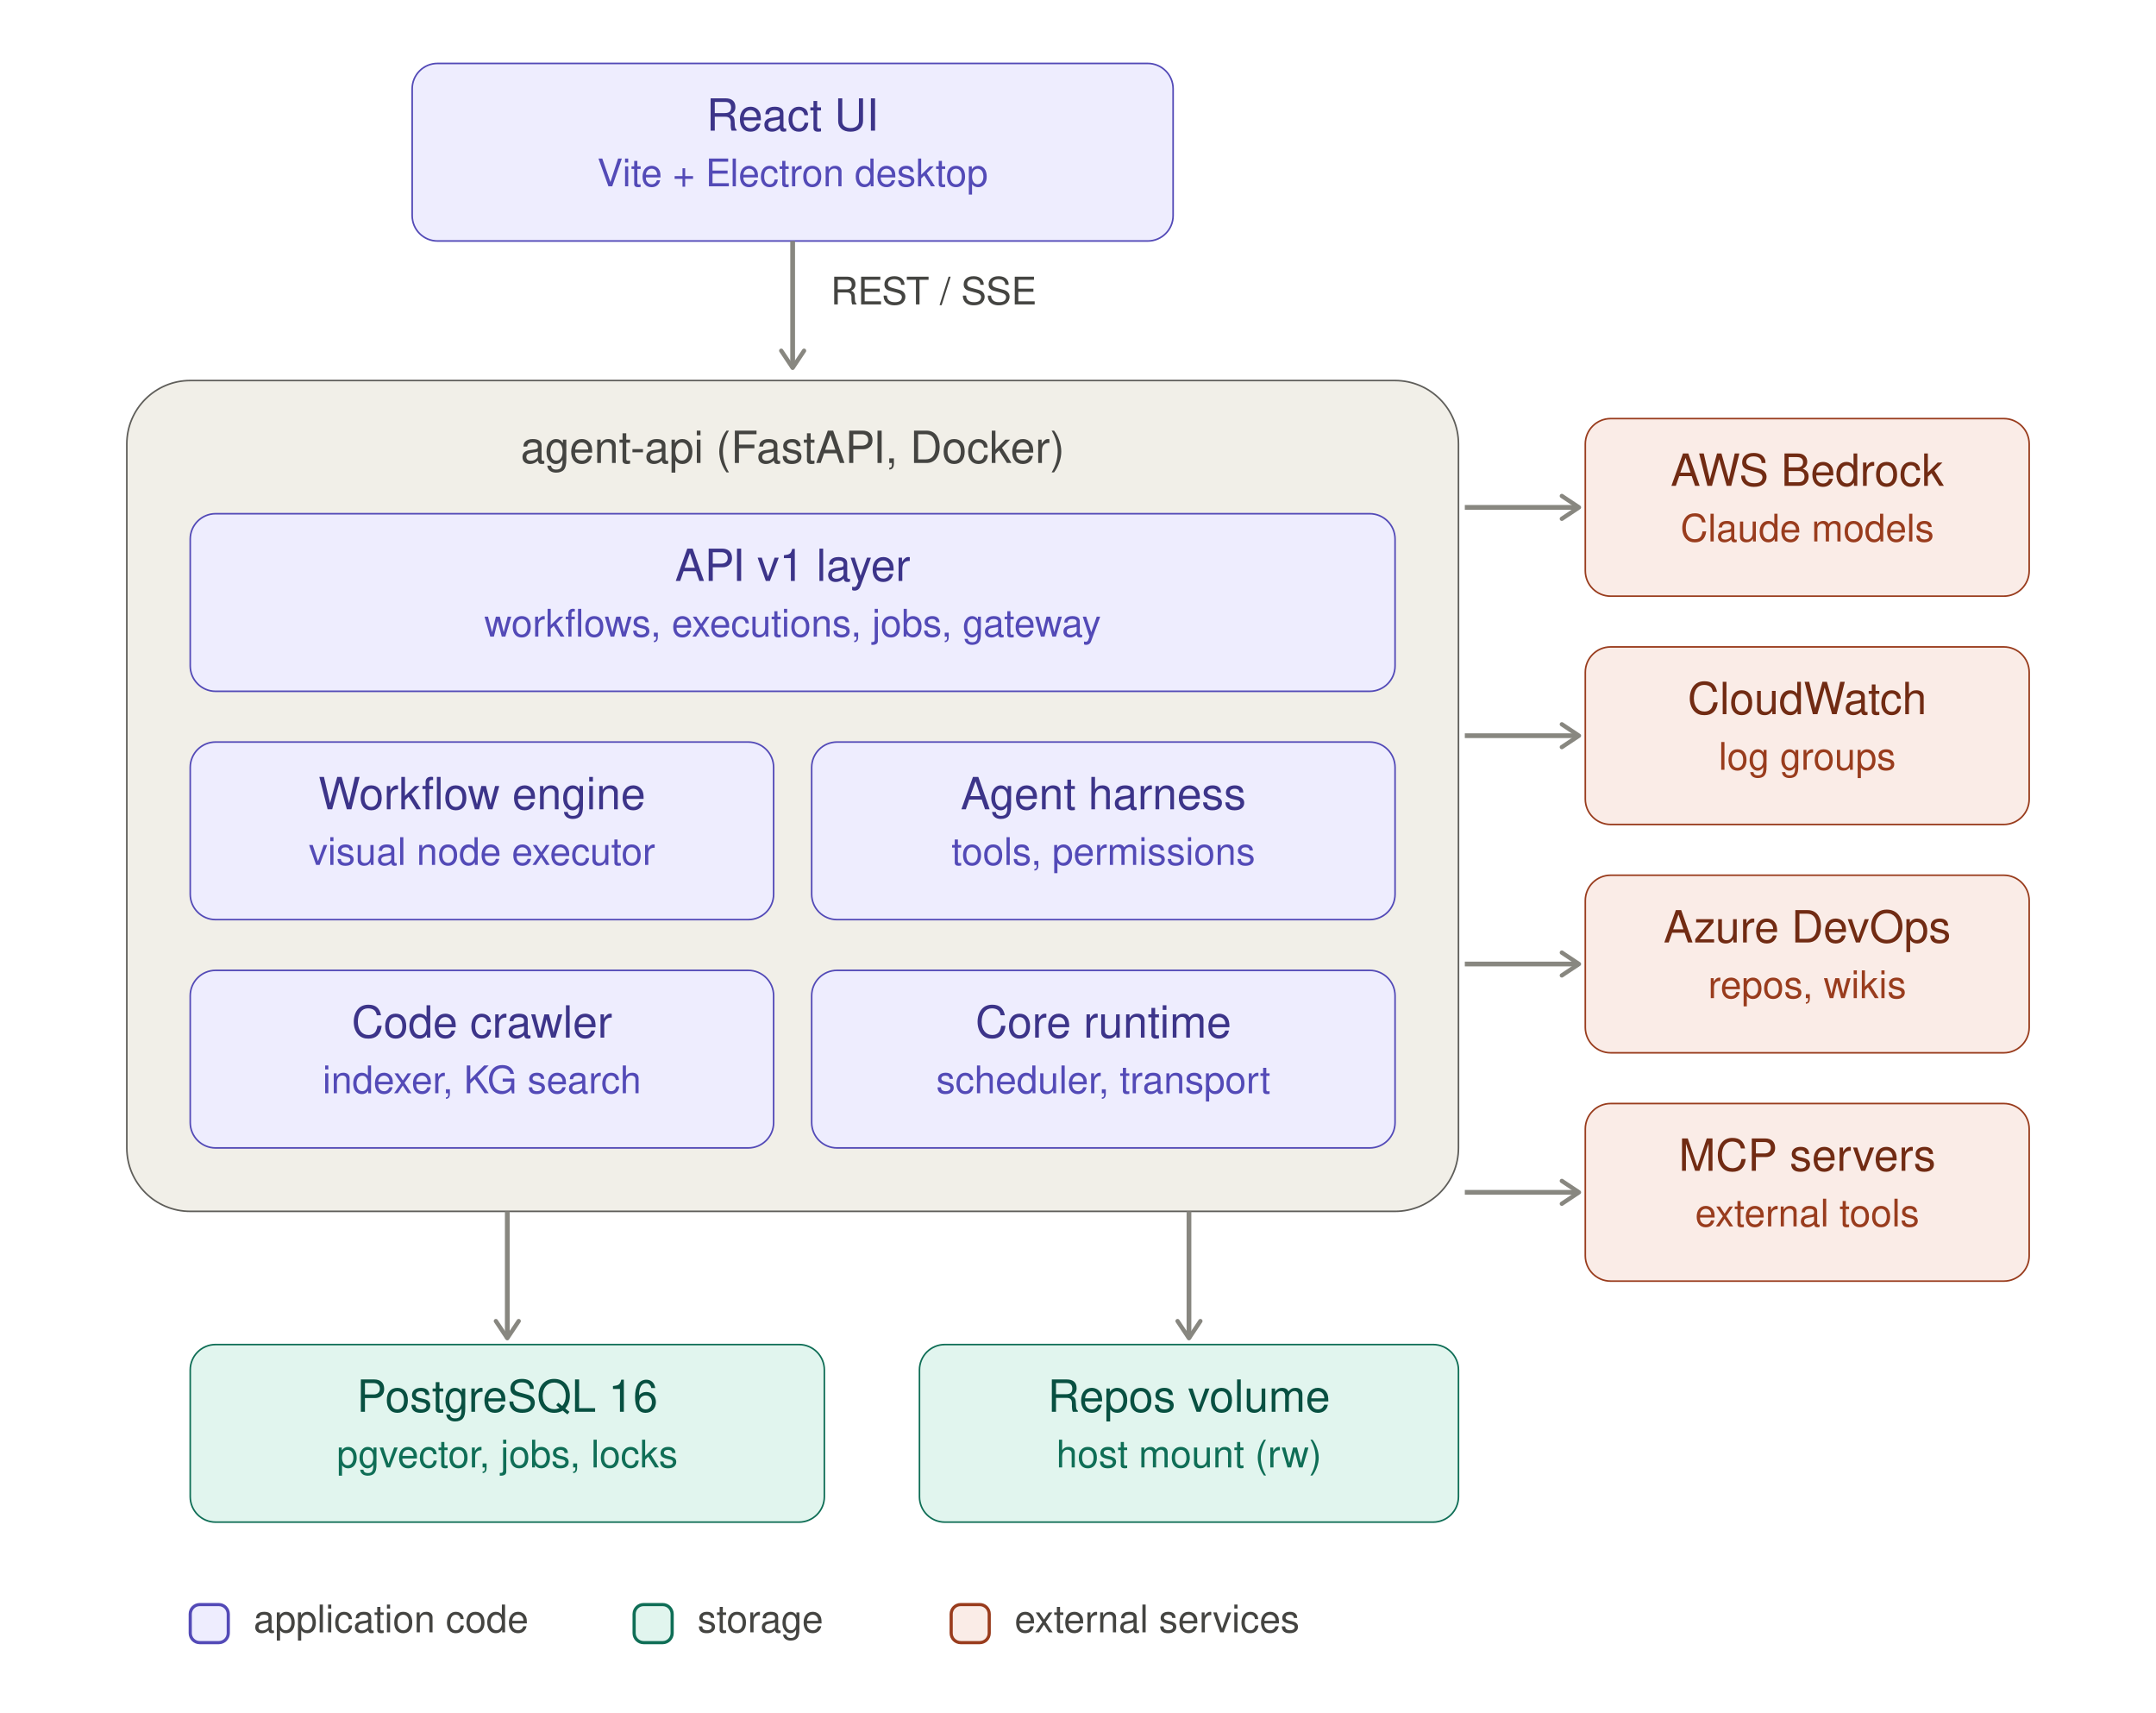
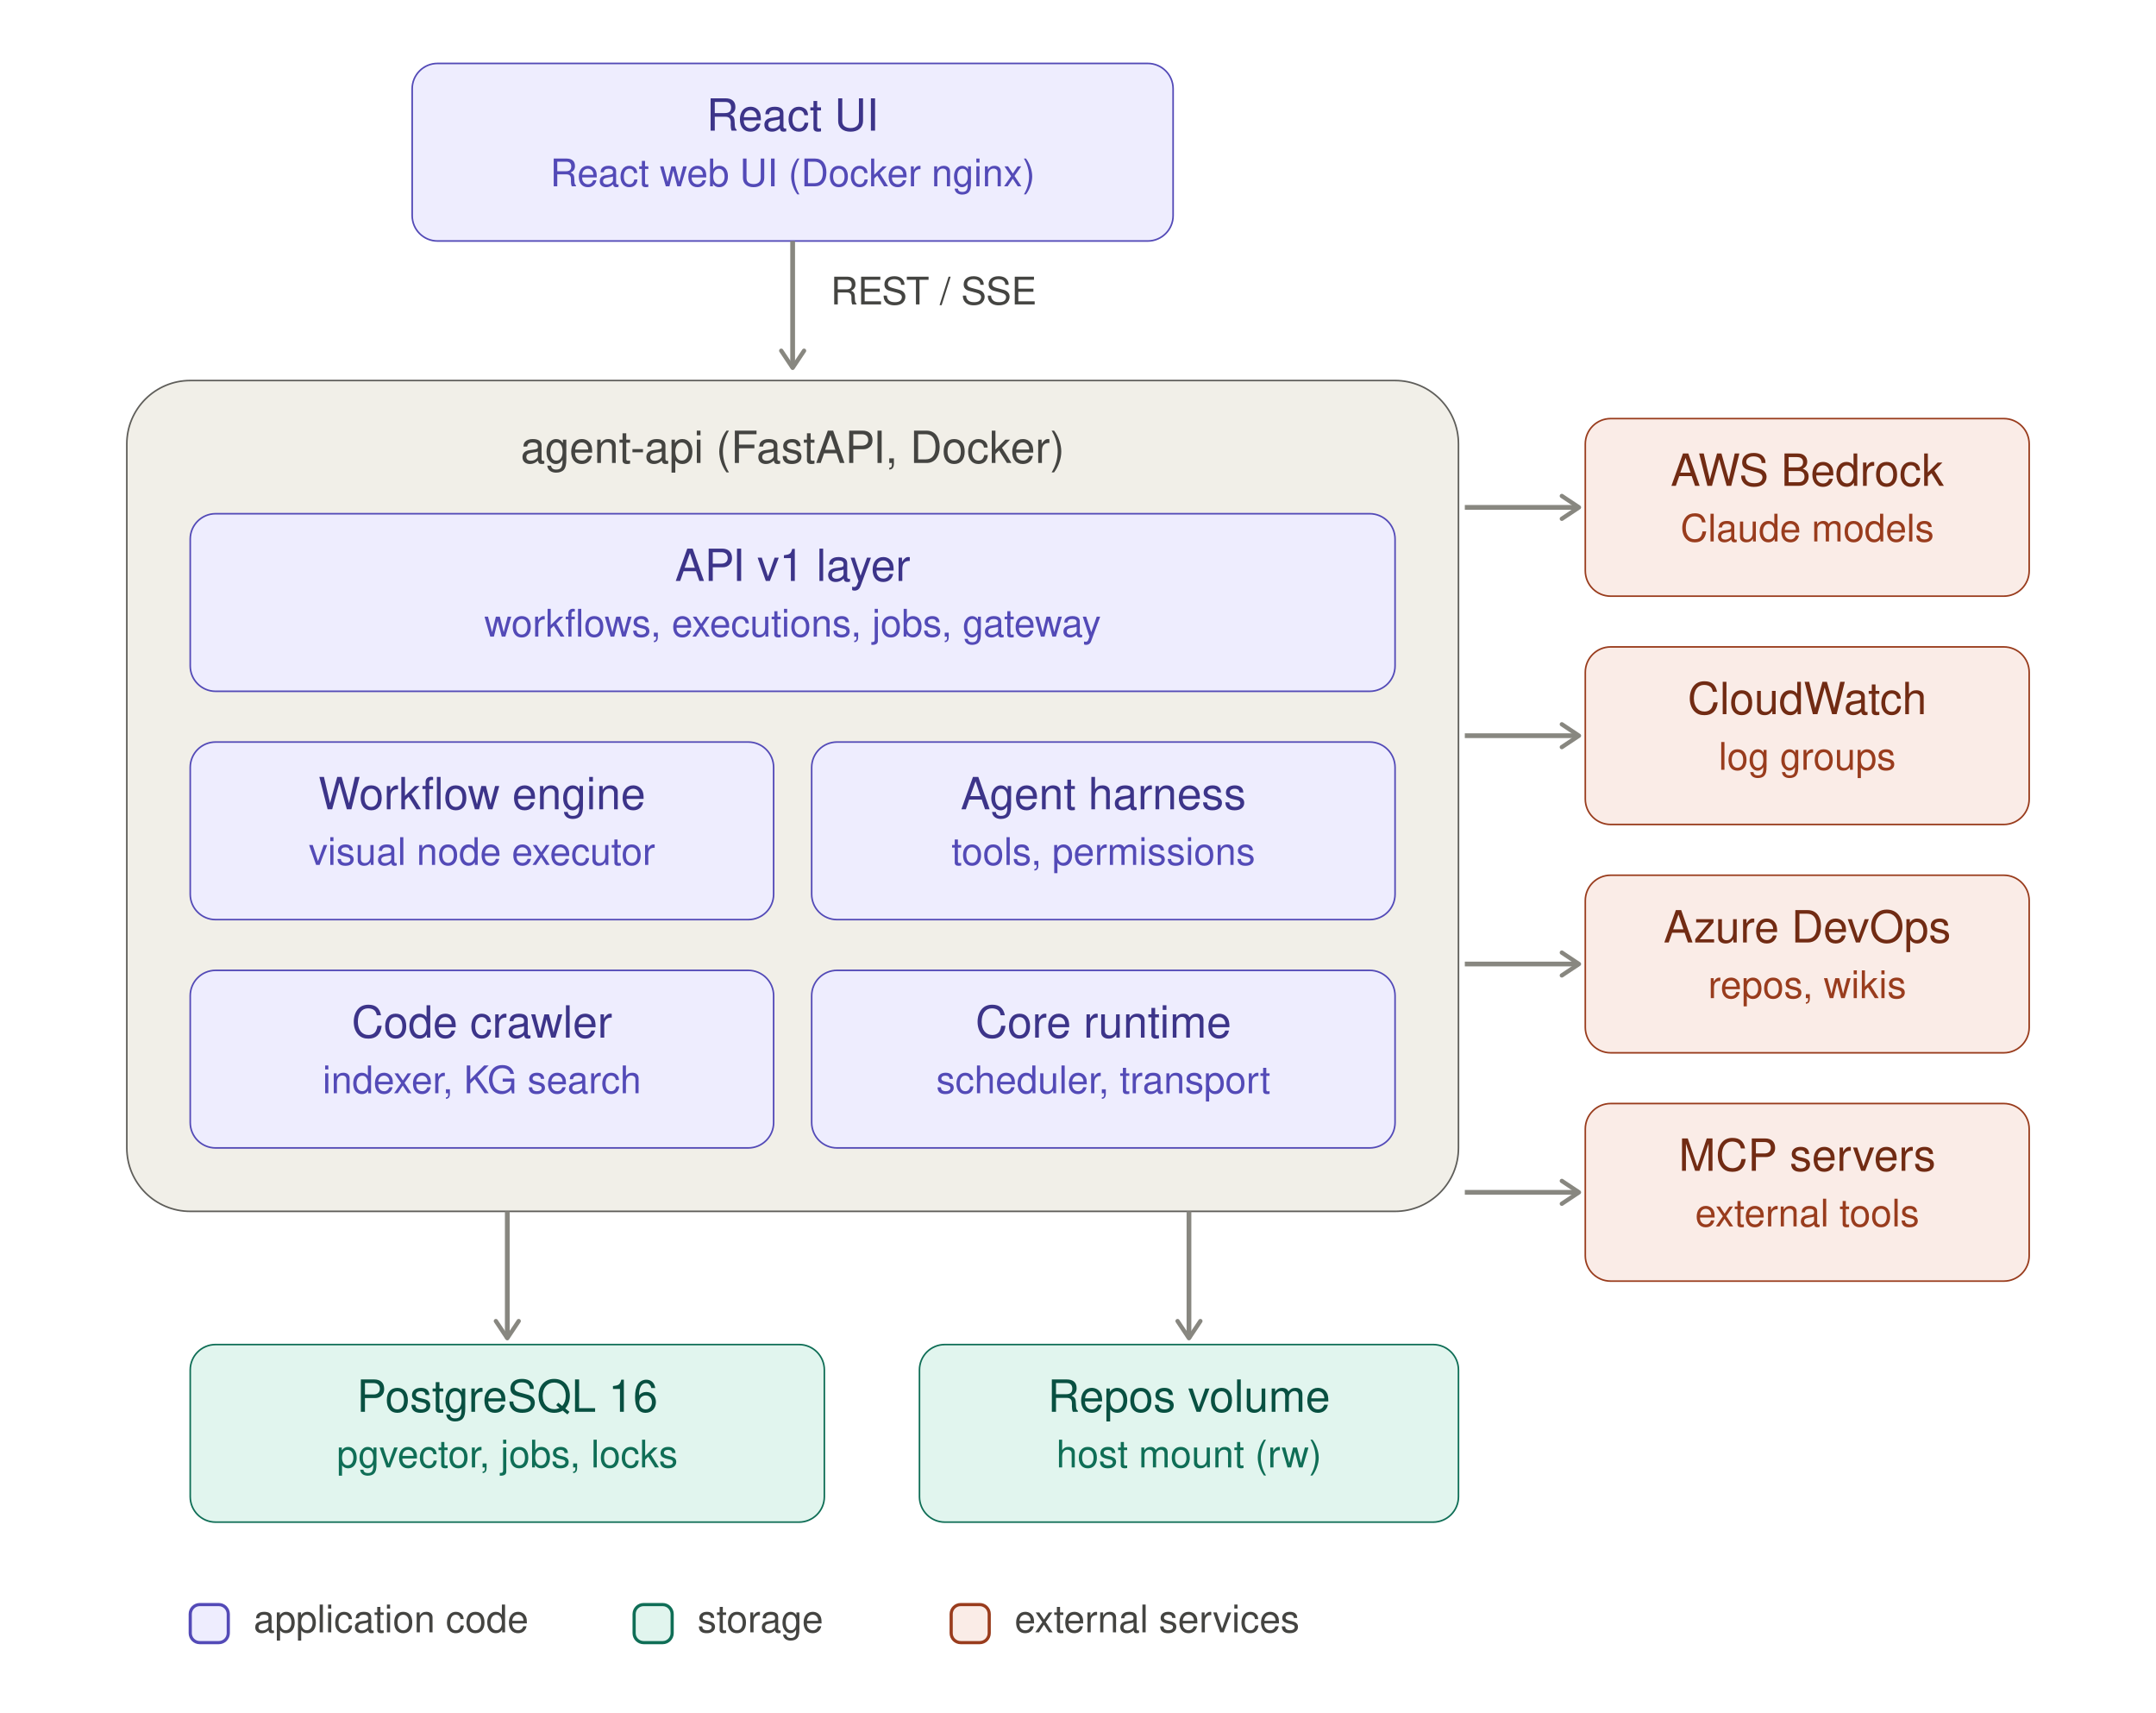
<svg xmlns="http://www.w3.org/2000/svg" width="100%" viewBox="0 0 680 540" role="img">
  <defs>
    <marker id="arrow" viewBox="0 0 10 10" refX="8" refY="5" markerWidth="6" markerHeight="6" orient="auto-start-reverse">
      <path d="M2 1L8 5L2 9" fill="none" stroke="context-stroke" stroke-width="1.5" stroke-linecap="round" stroke-linejoin="round" />
    </marker>
    <style>
text{font-family:-apple-system,"Segoe UI",Helvetica,Arial,sans-serif}
.t{font-size:14px}.ts{font-size:12px}.th{font-size:14px;font-weight:500}
.arr{stroke:#888780;stroke-width:1.5;fill:none}
.c-purple rect{fill:#EEEDFE;stroke:#534AB7}.c-purple .th{fill:#3C3489}.c-purple .ts{fill:#534AB7}
.c-teal rect{fill:#E1F5EE;stroke:#0F6E56}.c-teal .th{fill:#085041}.c-teal .ts{fill:#0F6E56}
.c-coral rect{fill:#FAECE7;stroke:#993C1D}.c-coral .th{fill:#712B13}.c-coral .ts{fill:#993C1D}
.c-gray rect{fill:#F1EFE8;stroke:#5F5E5A}.c-gray .th{fill:#444441}.c-gray .ts{fill:#5F5E5A}
.legend{fill:#444441}
</style>
  </defs>
  <g class="c-purple">
    <rect x="130" y="20" width="240" height="56" rx="8" stroke-width="0.5" />
    <text class="th" x="250" y="38" text-anchor="middle" dominant-baseline="central">React UI</text>
-     <text class="ts" x="250" y="56" text-anchor="middle" dominant-baseline="central">Vite + Electron desktop</text>
+     <text class="ts" x="250" y="56" text-anchor="middle" dominant-baseline="central">React web UI (Docker nginx)</text>
  </g>
  <line x1="250" y1="76" x2="250" y2="116" class="arr" marker-end="url(#arrow)" />
  <text class="ts legend" x="262" y="96" text-anchor="start">REST / SSE</text>
  <g class="c-gray">
    <rect x="40" y="120" width="420" height="262" rx="20" stroke-width="0.5" />
    <text class="th" x="250" y="146" text-anchor="middle">agent-api (FastAPI, Docker)</text>
  </g>
  <g class="c-purple">
    <rect x="60" y="162" width="380" height="56" rx="8" stroke-width="0.5" />
    <text class="th" x="250" y="180" text-anchor="middle" dominant-baseline="central">API v1 layer</text>
    <text class="ts" x="250" y="198" text-anchor="middle" dominant-baseline="central">workflows, executions, jobs, gateway</text>
  </g>
  <g class="c-purple">
    <rect x="60" y="234" width="184" height="56" rx="8" stroke-width="0.5" />
    <text class="th" x="152" y="252" text-anchor="middle" dominant-baseline="central">Workflow engine</text>
    <text class="ts" x="152" y="270" text-anchor="middle" dominant-baseline="central">visual node executor</text>
  </g>
  <g class="c-purple">
    <rect x="256" y="234" width="184" height="56" rx="8" stroke-width="0.5" />
    <text class="th" x="348" y="252" text-anchor="middle" dominant-baseline="central">Agent harness</text>
    <text class="ts" x="348" y="270" text-anchor="middle" dominant-baseline="central">tools, permissions</text>
  </g>
  <g class="c-purple">
    <rect x="60" y="306" width="184" height="56" rx="8" stroke-width="0.5" />
    <text class="th" x="152" y="324" text-anchor="middle" dominant-baseline="central">Code crawler</text>
    <text class="ts" x="152" y="342" text-anchor="middle" dominant-baseline="central">indexer, KG search</text>
  </g>
  <g class="c-purple">
    <rect x="256" y="306" width="184" height="56" rx="8" stroke-width="0.5" />
    <text class="th" x="348" y="324" text-anchor="middle" dominant-baseline="central">Core runtime</text>
    <text class="ts" x="348" y="342" text-anchor="middle" dominant-baseline="central">scheduler, transport</text>
  </g>
  <g class="c-coral">
    <rect x="500" y="132" width="140" height="56" rx="8" stroke-width="0.5" />
    <text class="th" x="570" y="150" text-anchor="middle" dominant-baseline="central">AWS Bedrock</text>
    <text class="ts" x="570" y="168" text-anchor="middle" dominant-baseline="central">Claude models</text>
  </g>
  <g class="c-coral">
    <rect x="500" y="204" width="140" height="56" rx="8" stroke-width="0.5" />
    <text class="th" x="570" y="222" text-anchor="middle" dominant-baseline="central">CloudWatch</text>
    <text class="ts" x="570" y="240" text-anchor="middle" dominant-baseline="central">log groups</text>
  </g>
  <g class="c-coral">
    <rect x="500" y="276" width="140" height="56" rx="8" stroke-width="0.5" />
    <text class="th" x="570" y="294" text-anchor="middle" dominant-baseline="central">Azure DevOps</text>
    <text class="ts" x="570" y="312" text-anchor="middle" dominant-baseline="central">repos, wikis</text>
  </g>
  <g class="c-coral">
    <rect x="500" y="348" width="140" height="56" rx="8" stroke-width="0.5" />
    <text class="th" x="570" y="366" text-anchor="middle" dominant-baseline="central">MCP servers</text>
    <text class="ts" x="570" y="384" text-anchor="middle" dominant-baseline="central">external tools</text>
  </g>
  <line x1="462" y1="160" x2="498" y2="160" class="arr" marker-end="url(#arrow)" />
  <line x1="462" y1="232" x2="498" y2="232" class="arr" marker-end="url(#arrow)" />
  <line x1="462" y1="304" x2="498" y2="304" class="arr" marker-end="url(#arrow)" />
  <line x1="462" y1="376" x2="498" y2="376" class="arr" marker-end="url(#arrow)" />
  <g class="c-teal">
    <rect x="60" y="424" width="200" height="56" rx="8" stroke-width="0.5" />
    <text class="th" x="160" y="442" text-anchor="middle" dominant-baseline="central">PostgreSQL 16</text>
    <text class="ts" x="160" y="460" text-anchor="middle" dominant-baseline="central">pgvector, jobs, locks</text>
  </g>
  <g class="c-teal">
    <rect x="290" y="424" width="170" height="56" rx="8" stroke-width="0.5" />
    <text class="th" x="375" y="442" text-anchor="middle" dominant-baseline="central">Repos volume</text>
    <text class="ts" x="375" y="460" text-anchor="middle" dominant-baseline="central">host mount (rw)</text>
  </g>
  <line x1="160" y1="382" x2="160" y2="422" class="arr" marker-end="url(#arrow)" />
  <line x1="375" y1="382" x2="375" y2="422" class="arr" marker-end="url(#arrow)" />
  <g class="c-purple">
    <rect x="60" y="506" width="12" height="12" rx="3" />
  </g>
  <text class="ts legend" x="80" y="512" dominant-baseline="central">application code</text>
  <g class="c-teal">
    <rect x="200" y="506" width="12" height="12" rx="3" />
  </g>
  <text class="ts legend" x="220" y="512" dominant-baseline="central">storage</text>
  <g class="c-coral">
    <rect x="300" y="506" width="12" height="12" rx="3" />
  </g>
  <text class="ts legend" x="320" y="512" dominant-baseline="central">external services</text>
</svg>
